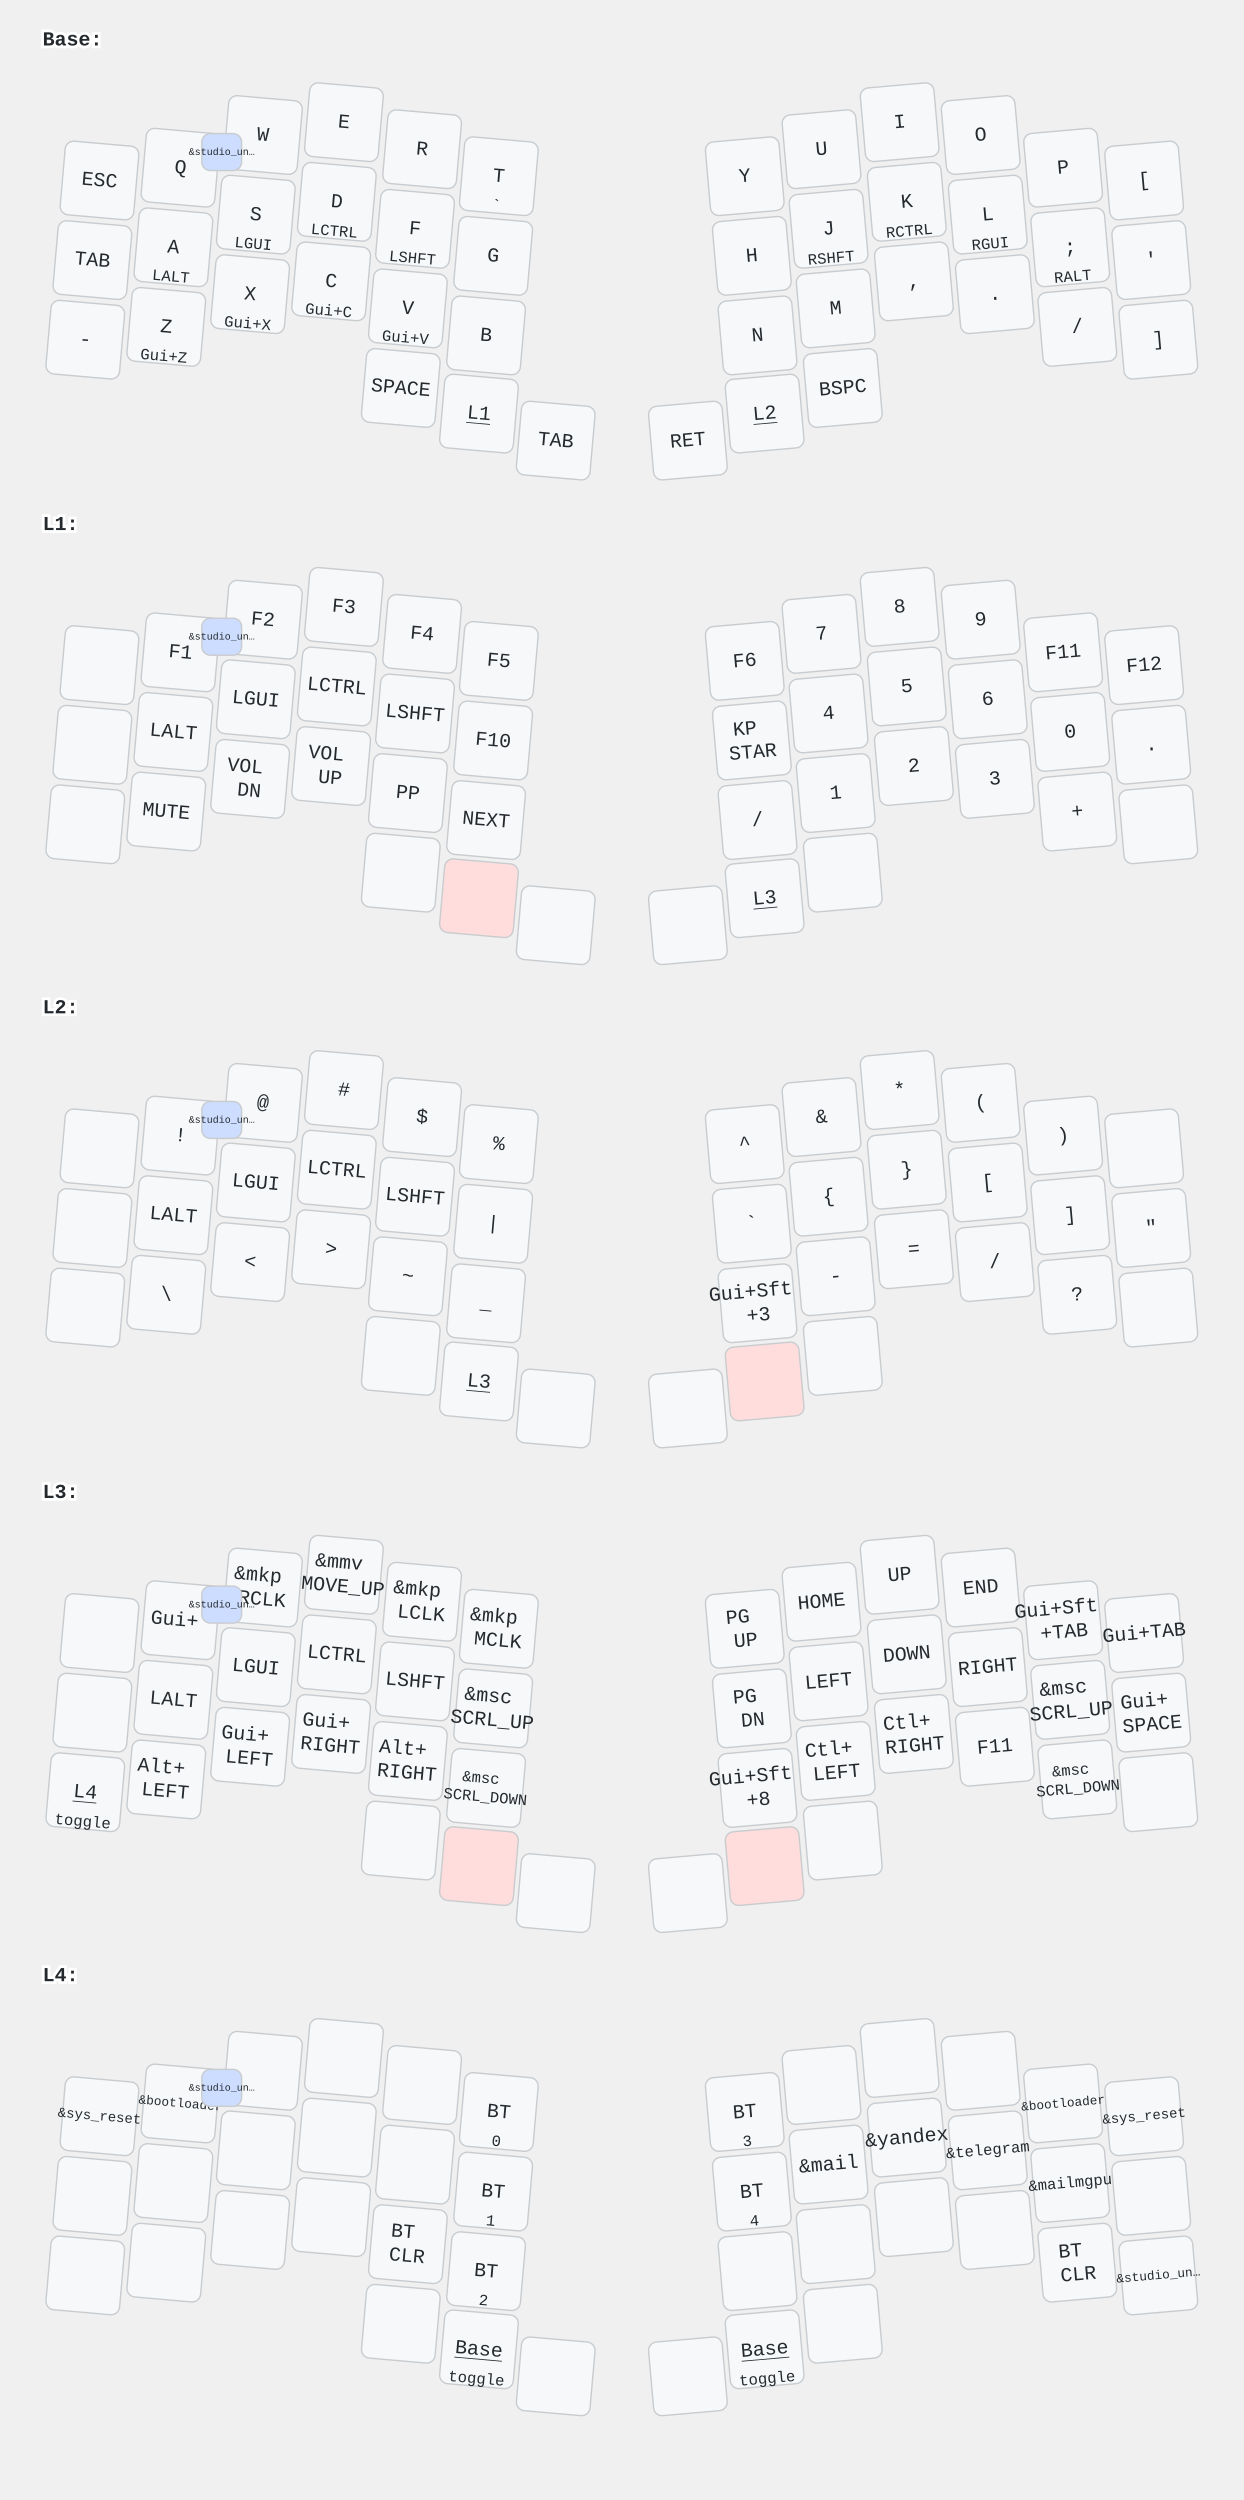
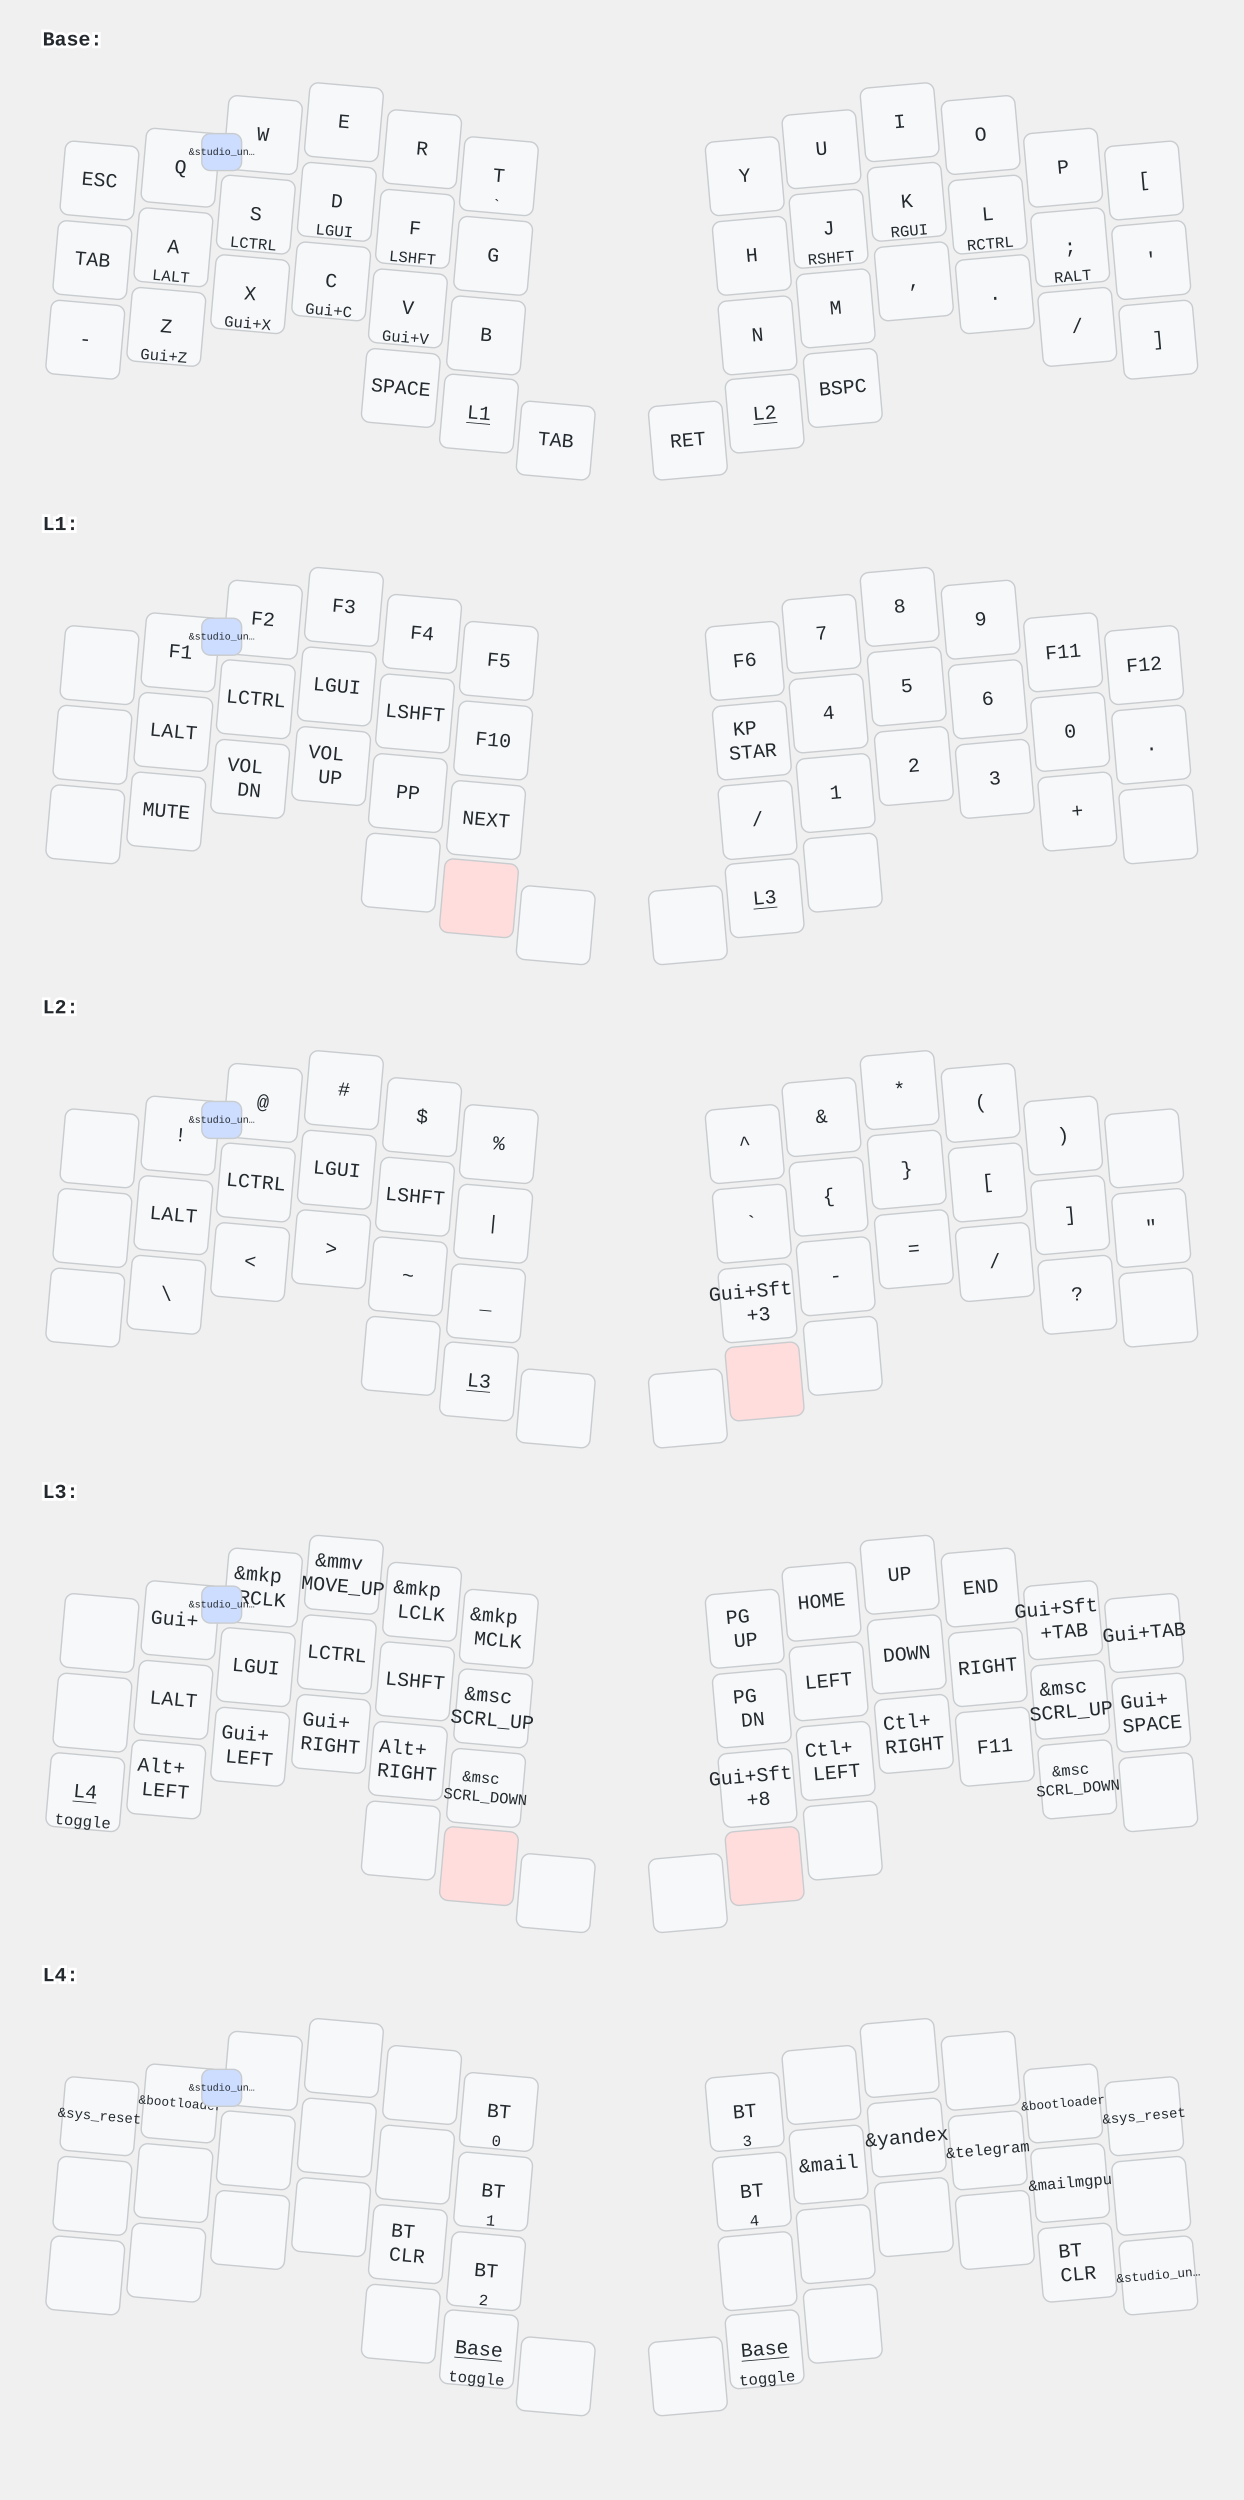
<svg xmlns="http://www.w3.org/2000/svg" width="875" height="1759" viewBox="0 0 875 1759" class="keymap">
  <style>/* inherit to force styles through use tags */
svg path {
    fill: inherit;
}

/* font and background color specifications */
svg.keymap {
    font-family: SFMono-Regular,Consolas,Liberation Mono,Menlo,monospace;
    font-size: 14px;
    font-kerning: normal;
    text-rendering: optimizeLegibility;
    fill: #24292e;
}

/* default key styling */
rect.key {
    fill: #f6f8fa;
}

rect.key, rect.combo {
    stroke: #c9cccf;
    stroke-width: 1;
}

/* default key side styling, only used is draw_key_sides is set */
rect.side {
    filter: brightness(90%);
}

/* color accent for combo boxes */
rect.combo, rect.combo-separate {
    fill: #cdf;
}

/* color accent for held keys */
rect.held, rect.combo.held {
    fill: #fdd;
}

/* color accent for ghost (optional) keys */
rect.ghost, rect.combo.ghost {
    stroke-dasharray: 4, 4;
    stroke-width: 2;
}

text {
    text-anchor: middle;
    dominant-baseline: middle;
}

/* styling for layer labels */
text.label {
    font-weight: bold;
    text-anchor: start;
    stroke: white;
    stroke-width: 4;
    paint-order: stroke;
}

/* styling for optional footer */
text.footer {
    text-anchor: end;
    dominant-baseline: auto;
    stroke: white;
    stroke-width: 4;
    paint-order: stroke;
}

/* styling for combo tap, and key non-tap label text */
text.combo, text.hold, text.shifted, text.left, text.right, text.tl, text.tr, text.bl, text.br {
    font-size: 11px;
}

text.hold, text.bl, text.br {
    text-anchor: middle;
    dominant-baseline: auto;
}

text.shifted, text.tl, text.tr {
    text-anchor: middle;
    dominant-baseline: hanging;
}

text.left, text.tl, text.bl {
    text-anchor: start;
}

text.right, text.tr, text.br {
    text-anchor: end;
}

text.layer-activator {
    text-decoration: underline;
}

/* styling for hold/shifted label text in combo box */
text.combo.hold, text.combo.shifted, text.combo.left, text.combo.right {
    font-size: 8px;
}

/* lighter symbol for transparent keys */
text.trans {
    fill: #7b7e81;
}

/* styling for combo dendrons */
path.combo {
    stroke-width: 1;
    stroke: gray;
    fill: none;
}

/* Start Tabler Icons Cleanup */
/* cannot use height/width with glyphs */
.icon-tabler &gt; path {
    fill: inherit;
    stroke: inherit;
    stroke-width: 2;
}
/* hide tabler's default box */
.icon-tabler &gt; path[stroke="none"][fill="none"] {
    visibility: hidden;
}
/* End Tabler Icons Cleanup */
</style>
  <g transform="translate(30, 0)" class="layer-Base">
    <text x="0" y="28" class="label" id="Base">Base:</text>
    <g transform="translate(0, 56)">
      <g transform="translate(40, 71) rotate(5.0)" class="key keypos-0">
        <rect rx="6" ry="6" x="-26" y="-26" width="52" height="52" class="key" />
        <text x="0" y="0" class="key tap">ESC</text>
      </g>
      <g transform="translate(97, 62) rotate(5.0)" class="key keypos-1">
        <rect rx="6" ry="6" x="-26" y="-26" width="52" height="52" class="key" />
        <text x="0" y="0" class="key tap">Q</text>
      </g>
      <g transform="translate(155, 39) rotate(5.0)" class="key keypos-2">
        <rect rx="6" ry="6" x="-26" y="-26" width="52" height="52" class="key" />
        <text x="0" y="0" class="key tap">W</text>
      </g>
      <g transform="translate(212, 30) rotate(5.0)" class="key keypos-3">
        <rect rx="6" ry="6" x="-26" y="-26" width="52" height="52" class="key" />
        <text x="0" y="0" class="key tap">E</text>
      </g>
      <g transform="translate(267, 49) rotate(5.0)" class="key keypos-4">
        <rect rx="6" ry="6" x="-26" y="-26" width="52" height="52" class="key" />
        <text x="0" y="0" class="key tap">R</text>
      </g>
      <g transform="translate(321, 68) rotate(5.0)" class="key keypos-5">
        <rect rx="6" ry="6" x="-26" y="-26" width="52" height="52" class="key" />
        <text x="0" y="0" class="key tap">T</text>
        <text x="0" y="24" class="key hold">`</text>
      </g>
      <g transform="translate(494, 68) rotate(-5.0)" class="key keypos-6">
        <rect rx="6" ry="6" x="-26" y="-26" width="52" height="52" class="key" />
        <text x="0" y="0" class="key tap">Y</text>
      </g>
      <g transform="translate(548, 49) rotate(-5.0)" class="key keypos-7">
        <rect rx="6" ry="6" x="-26" y="-26" width="52" height="52" class="key" />
        <text x="0" y="0" class="key tap">U</text>
      </g>
      <g transform="translate(603, 30) rotate(-5.0)" class="key keypos-8">
        <rect rx="6" ry="6" x="-26" y="-26" width="52" height="52" class="key" />
        <text x="0" y="0" class="key tap">I</text>
      </g>
      <g transform="translate(660, 39) rotate(-5.0)" class="key keypos-9">
        <rect rx="6" ry="6" x="-26" y="-26" width="52" height="52" class="key" />
        <text x="0" y="0" class="key tap">O</text>
      </g>
      <g transform="translate(718, 62) rotate(-5.0)" class="key keypos-10">
        <rect rx="6" ry="6" x="-26" y="-26" width="52" height="52" class="key" />
        <text x="0" y="0" class="key tap">P</text>
      </g>
      <g transform="translate(775, 71) rotate(-5.0)" class="key keypos-11">
        <rect rx="6" ry="6" x="-26" y="-26" width="52" height="52" class="key" />
        <text x="0" y="0" class="key tap">[</text>
      </g>
      <g transform="translate(35, 127) rotate(5.0)" class="key keypos-12">
        <rect rx="6" ry="6" x="-26" y="-26" width="52" height="52" class="key" />
        <text x="0" y="0" class="key tap">TAB</text>
      </g>
      <g transform="translate(92, 118) rotate(5.0)" class="key keypos-13">
        <rect rx="6" ry="6" x="-26" y="-26" width="52" height="52" class="key" />
        <text x="0" y="0" class="key tap">A</text>
        <text x="0" y="24" class="key hold">LALT</text>
      </g>
      <g transform="translate(150, 95) rotate(5.0)" class="key keypos-14">
        <rect rx="6" ry="6" x="-26" y="-26" width="52" height="52" class="key" />
        <text x="0" y="0" class="key tap">S</text>
+         <text x="0" y="24" class="key hold">LCTRL</text>
+       </g>
+       <g transform="translate(207, 86) rotate(5.0)" class="key keypos-15">
+         <rect rx="6" ry="6" x="-26" y="-26" width="52" height="52" class="key" />
+         <text x="0" y="0" class="key tap">D</text>
        <text x="0" y="24" class="key hold">LGUI</text>
-       </g>
-       <g transform="translate(207, 86) rotate(5.0)" class="key keypos-15">
-         <rect rx="6" ry="6" x="-26" y="-26" width="52" height="52" class="key" />
-         <text x="0" y="0" class="key tap">D</text>
-         <text x="0" y="24" class="key hold">LCTRL</text>
      </g>
      <g transform="translate(262, 105) rotate(5.0)" class="key keypos-16">
        <rect rx="6" ry="6" x="-26" y="-26" width="52" height="52" class="key" />
        <text x="0" y="0" class="key tap">F</text>
        <text x="0" y="24" class="key hold">LSHFT</text>
      </g>
      <g transform="translate(317, 124) rotate(5.0)" class="key keypos-17">
        <rect rx="6" ry="6" x="-26" y="-26" width="52" height="52" class="key" />
        <text x="0" y="0" class="key tap">G</text>
      </g>
      <g transform="translate(499, 124) rotate(-5.0)" class="key keypos-18">
        <rect rx="6" ry="6" x="-26" y="-26" width="52" height="52" class="key" />
        <text x="0" y="0" class="key tap">H</text>
      </g>
      <g transform="translate(553, 105) rotate(-5.0)" class="key keypos-19">
        <rect rx="6" ry="6" x="-26" y="-26" width="52" height="52" class="key" />
        <text x="0" y="0" class="key tap">J</text>
        <text x="0" y="24" class="key hold">RSHFT</text>
      </g>
      <g transform="translate(608, 86) rotate(-5.0)" class="key keypos-20">
        <rect rx="6" ry="6" x="-26" y="-26" width="52" height="52" class="key" />
        <text x="0" y="0" class="key tap">K</text>
+         <text x="0" y="24" class="key hold">RGUI</text>
+       </g>
+       <g transform="translate(665, 95) rotate(-5.0)" class="key keypos-21">
+         <rect rx="6" ry="6" x="-26" y="-26" width="52" height="52" class="key" />
+         <text x="0" y="0" class="key tap">L</text>
        <text x="0" y="24" class="key hold">RCTRL</text>
-       </g>
-       <g transform="translate(665, 95) rotate(-5.0)" class="key keypos-21">
-         <rect rx="6" ry="6" x="-26" y="-26" width="52" height="52" class="key" />
-         <text x="0" y="0" class="key tap">L</text>
-         <text x="0" y="24" class="key hold">RGUI</text>
      </g>
      <g transform="translate(723, 118) rotate(-5.0)" class="key keypos-22">
        <rect rx="6" ry="6" x="-26" y="-26" width="52" height="52" class="key" />
        <text x="0" y="0" class="key tap">;</text>
        <text x="0" y="24" class="key hold">RALT</text>
      </g>
      <g transform="translate(780, 127) rotate(-5.0)" class="key keypos-23">
        <rect rx="6" ry="6" x="-26" y="-26" width="52" height="52" class="key" />
        <text x="0" y="0" class="key tap">'</text>
      </g>
      <g transform="translate(30, 183) rotate(5.0)" class="key keypos-24">
        <rect rx="6" ry="6" x="-26" y="-26" width="52" height="52" class="key" />
        <text x="0" y="0" class="key tap">-</text>
      </g>
      <g transform="translate(87, 174) rotate(5.0)" class="key keypos-25">
        <rect rx="6" ry="6" x="-26" y="-26" width="52" height="52" class="key" />
        <text x="0" y="0" class="key tap">Z</text>
        <text x="0" y="24" class="key hold">Gui+Z</text>
      </g>
      <g transform="translate(146, 151) rotate(5.0)" class="key keypos-26">
        <rect rx="6" ry="6" x="-26" y="-26" width="52" height="52" class="key" />
        <text x="0" y="0" class="key tap">X</text>
        <text x="0" y="24" class="key hold">Gui+X</text>
      </g>
      <g transform="translate(203, 142) rotate(5.0)" class="key keypos-27">
        <rect rx="6" ry="6" x="-26" y="-26" width="52" height="52" class="key" />
        <text x="0" y="0" class="key tap">C</text>
        <text x="0" y="24" class="key hold">Gui+C</text>
      </g>
      <g transform="translate(257, 161) rotate(5.0)" class="key keypos-28">
        <rect rx="6" ry="6" x="-26" y="-26" width="52" height="52" class="key" />
        <text x="0" y="0" class="key tap">V</text>
        <text x="0" y="24" class="key hold">Gui+V</text>
      </g>
      <g transform="translate(312, 180) rotate(5.0)" class="key keypos-29">
        <rect rx="6" ry="6" x="-26" y="-26" width="52" height="52" class="key" />
        <text x="0" y="0" class="key tap">B</text>
      </g>
      <g transform="translate(503, 180) rotate(-5.0)" class="key keypos-30">
        <rect rx="6" ry="6" x="-26" y="-26" width="52" height="52" class="key" />
        <text x="0" y="0" class="key tap">N</text>
      </g>
      <g transform="translate(558, 161) rotate(-5.0)" class="key keypos-31">
        <rect rx="6" ry="6" x="-26" y="-26" width="52" height="52" class="key" />
        <text x="0" y="0" class="key tap">M</text>
      </g>
      <g transform="translate(613, 142) rotate(-5.0)" class="key keypos-32">
        <rect rx="6" ry="6" x="-26" y="-26" width="52" height="52" class="key" />
        <text x="0" y="0" class="key tap">,</text>
      </g>
      <g transform="translate(670, 151) rotate(-5.0)" class="key keypos-33">
        <rect rx="6" ry="6" x="-26" y="-26" width="52" height="52" class="key" />
        <text x="0" y="0" class="key tap">.</text>
      </g>
      <g transform="translate(728, 174) rotate(-5.0)" class="key keypos-34">
        <rect rx="6" ry="6" x="-26" y="-26" width="52" height="52" class="key" />
        <text x="0" y="0" class="key tap">/</text>
      </g>
      <g transform="translate(785, 183) rotate(-5.0)" class="key keypos-35">
        <rect rx="6" ry="6" x="-26" y="-26" width="52" height="52" class="key" />
        <text x="0" y="0" class="key tap">]</text>
      </g>
      <g transform="translate(252, 217) rotate(5.0)" class="key keypos-36">
        <rect rx="6" ry="6" x="-26" y="-26" width="52" height="52" class="key" />
        <text x="0" y="0" class="key tap">SPACE</text>
      </g>
      <g transform="translate(307, 235) rotate(5.0)" class="key keypos-37">
        <rect rx="6" ry="6" x="-26" y="-26" width="52" height="52" class="key" />
        <a href="#L1">
          <text x="0" y="0" class="key tap layer-activator">L1</text>
        </a>
      </g>
      <g transform="translate(361, 254) rotate(5.0)" class="key keypos-38">
        <rect rx="6" ry="6" x="-26" y="-26" width="52" height="52" class="key" />
        <text x="0" y="0" class="key tap">TAB</text>
      </g>
      <g transform="translate(454, 254) rotate(-5.0)" class="key keypos-39">
        <rect rx="6" ry="6" x="-26" y="-26" width="52" height="52" class="key" />
        <text x="0" y="0" class="key tap">RET</text>
      </g>
      <g transform="translate(508, 235) rotate(-5.0)" class="key keypos-40">
        <rect rx="6" ry="6" x="-26" y="-26" width="52" height="52" class="key" />
        <a href="#L2">
          <text x="0" y="0" class="key tap layer-activator">L2</text>
        </a>
      </g>
      <g transform="translate(563, 217) rotate(-5.0)" class="key keypos-41">
        <rect rx="6" ry="6" x="-26" y="-26" width="52" height="52" class="key" />
        <text x="0" y="0" class="key tap">BSPC</text>
      </g>
      <g class="combo combopos-0">
        <rect rx="6" ry="6" x="112" y="38" width="28" height="26" class="combo" />
        <text x="126" y="51" class="combo tap">
          <tspan style="font-size: 64%">&amp;studio_un…</tspan>
        </text>
      </g>
    </g>
  </g>
  <g transform="translate(30, 341)" class="layer-L1">
    <text x="0" y="28" class="label" id="L1">L1:</text>
    <g transform="translate(0, 56)">
      <g transform="translate(40, 71) rotate(5.0)" class="key keypos-0">
        <rect rx="6" ry="6" x="-26" y="-26" width="52" height="52" class="key" />
      </g>
      <g transform="translate(97, 62) rotate(5.0)" class="key keypos-1">
        <rect rx="6" ry="6" x="-26" y="-26" width="52" height="52" class="key" />
        <text x="0" y="0" class="key tap">F1</text>
      </g>
      <g transform="translate(155, 39) rotate(5.0)" class="key keypos-2">
        <rect rx="6" ry="6" x="-26" y="-26" width="52" height="52" class="key" />
        <text x="0" y="0" class="key tap">F2</text>
      </g>
      <g transform="translate(212, 30) rotate(5.0)" class="key keypos-3">
        <rect rx="6" ry="6" x="-26" y="-26" width="52" height="52" class="key" />
        <text x="0" y="0" class="key tap">F3</text>
      </g>
      <g transform="translate(267, 49) rotate(5.0)" class="key keypos-4">
        <rect rx="6" ry="6" x="-26" y="-26" width="52" height="52" class="key" />
        <text x="0" y="0" class="key tap">F4</text>
      </g>
      <g transform="translate(321, 68) rotate(5.0)" class="key keypos-5">
        <rect rx="6" ry="6" x="-26" y="-26" width="52" height="52" class="key" />
        <text x="0" y="0" class="key tap">F5</text>
      </g>
      <g transform="translate(494, 68) rotate(-5.0)" class="key keypos-6">
        <rect rx="6" ry="6" x="-26" y="-26" width="52" height="52" class="key" />
        <text x="0" y="0" class="key tap">F6</text>
      </g>
      <g transform="translate(548, 49) rotate(-5.0)" class="key keypos-7">
        <rect rx="6" ry="6" x="-26" y="-26" width="52" height="52" class="key" />
        <text x="0" y="0" class="key tap">7</text>
      </g>
      <g transform="translate(603, 30) rotate(-5.0)" class="key keypos-8">
        <rect rx="6" ry="6" x="-26" y="-26" width="52" height="52" class="key" />
        <text x="0" y="0" class="key tap">8</text>
      </g>
      <g transform="translate(660, 39) rotate(-5.0)" class="key keypos-9">
        <rect rx="6" ry="6" x="-26" y="-26" width="52" height="52" class="key" />
        <text x="0" y="0" class="key tap">9</text>
      </g>
      <g transform="translate(718, 62) rotate(-5.0)" class="key keypos-10">
        <rect rx="6" ry="6" x="-26" y="-26" width="52" height="52" class="key" />
        <text x="0" y="0" class="key tap">F11</text>
      </g>
      <g transform="translate(775, 71) rotate(-5.0)" class="key keypos-11">
        <rect rx="6" ry="6" x="-26" y="-26" width="52" height="52" class="key" />
        <text x="0" y="0" class="key tap">F12</text>
      </g>
      <g transform="translate(35, 127) rotate(5.0)" class="key keypos-12">
        <rect rx="6" ry="6" x="-26" y="-26" width="52" height="52" class="key" />
      </g>
      <g transform="translate(92, 118) rotate(5.0)" class="key keypos-13">
        <rect rx="6" ry="6" x="-26" y="-26" width="52" height="52" class="key" />
        <text x="0" y="0" class="key tap">LALT</text>
      </g>
      <g transform="translate(150, 95) rotate(5.0)" class="key keypos-14">
        <rect rx="6" ry="6" x="-26" y="-26" width="52" height="52" class="key" />
+         <text x="0" y="0" class="key tap">LCTRL</text>
+       </g>
+       <g transform="translate(207, 86) rotate(5.0)" class="key keypos-15">
+         <rect rx="6" ry="6" x="-26" y="-26" width="52" height="52" class="key" />
        <text x="0" y="0" class="key tap">LGUI</text>
-       </g>
-       <g transform="translate(207, 86) rotate(5.0)" class="key keypos-15">
-         <rect rx="6" ry="6" x="-26" y="-26" width="52" height="52" class="key" />
-         <text x="0" y="0" class="key tap">LCTRL</text>
      </g>
      <g transform="translate(262, 105) rotate(5.0)" class="key keypos-16">
        <rect rx="6" ry="6" x="-26" y="-26" width="52" height="52" class="key" />
        <text x="0" y="0" class="key tap">LSHFT</text>
      </g>
      <g transform="translate(317, 124) rotate(5.0)" class="key keypos-17">
        <rect rx="6" ry="6" x="-26" y="-26" width="52" height="52" class="key" />
        <text x="0" y="0" class="key tap">F10</text>
      </g>
      <g transform="translate(499, 124) rotate(-5.0)" class="key keypos-18">
        <rect rx="6" ry="6" x="-26" y="-26" width="52" height="52" class="key" />
        <text x="0" y="0" class="key tap">
          <tspan x="0" dy="-0.6em">KP</tspan>
          <tspan x="0" dy="1.2em">STAR</tspan>
        </text>
      </g>
      <g transform="translate(553, 105) rotate(-5.0)" class="key keypos-19">
        <rect rx="6" ry="6" x="-26" y="-26" width="52" height="52" class="key" />
        <text x="0" y="0" class="key tap">4</text>
      </g>
      <g transform="translate(608, 86) rotate(-5.0)" class="key keypos-20">
        <rect rx="6" ry="6" x="-26" y="-26" width="52" height="52" class="key" />
        <text x="0" y="0" class="key tap">5</text>
      </g>
      <g transform="translate(665, 95) rotate(-5.0)" class="key keypos-21">
        <rect rx="6" ry="6" x="-26" y="-26" width="52" height="52" class="key" />
        <text x="0" y="0" class="key tap">6</text>
      </g>
      <g transform="translate(723, 118) rotate(-5.0)" class="key keypos-22">
        <rect rx="6" ry="6" x="-26" y="-26" width="52" height="52" class="key" />
        <text x="0" y="0" class="key tap">0</text>
      </g>
      <g transform="translate(780, 127) rotate(-5.0)" class="key keypos-23">
        <rect rx="6" ry="6" x="-26" y="-26" width="52" height="52" class="key" />
        <text x="0" y="0" class="key tap">.</text>
      </g>
      <g transform="translate(30, 183) rotate(5.0)" class="key keypos-24">
        <rect rx="6" ry="6" x="-26" y="-26" width="52" height="52" class="key" />
      </g>
      <g transform="translate(87, 174) rotate(5.0)" class="key keypos-25">
        <rect rx="6" ry="6" x="-26" y="-26" width="52" height="52" class="key" />
        <text x="0" y="0" class="key tap">MUTE</text>
      </g>
      <g transform="translate(146, 151) rotate(5.0)" class="key keypos-26">
        <rect rx="6" ry="6" x="-26" y="-26" width="52" height="52" class="key" />
        <text x="0" y="0" class="key tap">
          <tspan x="0" dy="-0.6em">VOL</tspan>
          <tspan x="0" dy="1.2em">DN</tspan>
        </text>
      </g>
      <g transform="translate(203, 142) rotate(5.0)" class="key keypos-27">
        <rect rx="6" ry="6" x="-26" y="-26" width="52" height="52" class="key" />
        <text x="0" y="0" class="key tap">
          <tspan x="0" dy="-0.6em">VOL</tspan>
          <tspan x="0" dy="1.2em">UP</tspan>
        </text>
      </g>
      <g transform="translate(257, 161) rotate(5.0)" class="key keypos-28">
        <rect rx="6" ry="6" x="-26" y="-26" width="52" height="52" class="key" />
        <text x="0" y="0" class="key tap">PP</text>
      </g>
      <g transform="translate(312, 180) rotate(5.0)" class="key keypos-29">
        <rect rx="6" ry="6" x="-26" y="-26" width="52" height="52" class="key" />
        <text x="0" y="0" class="key tap">NEXT</text>
      </g>
      <g transform="translate(503, 180) rotate(-5.0)" class="key keypos-30">
        <rect rx="6" ry="6" x="-26" y="-26" width="52" height="52" class="key" />
        <text x="0" y="0" class="key tap">/</text>
      </g>
      <g transform="translate(558, 161) rotate(-5.0)" class="key keypos-31">
        <rect rx="6" ry="6" x="-26" y="-26" width="52" height="52" class="key" />
        <text x="0" y="0" class="key tap">1</text>
      </g>
      <g transform="translate(613, 142) rotate(-5.0)" class="key keypos-32">
        <rect rx="6" ry="6" x="-26" y="-26" width="52" height="52" class="key" />
        <text x="0" y="0" class="key tap">2</text>
      </g>
      <g transform="translate(670, 151) rotate(-5.0)" class="key keypos-33">
        <rect rx="6" ry="6" x="-26" y="-26" width="52" height="52" class="key" />
        <text x="0" y="0" class="key tap">3</text>
      </g>
      <g transform="translate(728, 174) rotate(-5.0)" class="key keypos-34">
        <rect rx="6" ry="6" x="-26" y="-26" width="52" height="52" class="key" />
        <text x="0" y="0" class="key tap">+</text>
      </g>
      <g transform="translate(785, 183) rotate(-5.0)" class="key keypos-35">
        <rect rx="6" ry="6" x="-26" y="-26" width="52" height="52" class="key" />
      </g>
      <g transform="translate(252, 217) rotate(5.0)" class="key keypos-36">
        <rect rx="6" ry="6" x="-26" y="-26" width="52" height="52" class="key" />
      </g>
      <g transform="translate(307, 235) rotate(5.0)" class="key held keypos-37">
        <rect rx="6" ry="6" x="-26" y="-26" width="52" height="52" class="key held" />
      </g>
      <g transform="translate(361, 254) rotate(5.0)" class="key keypos-38">
        <rect rx="6" ry="6" x="-26" y="-26" width="52" height="52" class="key" />
      </g>
      <g transform="translate(454, 254) rotate(-5.0)" class="key keypos-39">
        <rect rx="6" ry="6" x="-26" y="-26" width="52" height="52" class="key" />
      </g>
      <g transform="translate(508, 235) rotate(-5.0)" class="key keypos-40">
        <rect rx="6" ry="6" x="-26" y="-26" width="52" height="52" class="key" />
        <a href="#L3">
          <text x="0" y="0" class="key tap layer-activator">L3</text>
        </a>
      </g>
      <g transform="translate(563, 217) rotate(-5.0)" class="key keypos-41">
        <rect rx="6" ry="6" x="-26" y="-26" width="52" height="52" class="key" />
      </g>
      <g class="combo combopos-0">
        <rect rx="6" ry="6" x="112" y="38" width="28" height="26" class="combo" />
        <text x="126" y="51" class="combo tap">
          <tspan style="font-size: 64%">&amp;studio_un…</tspan>
        </text>
      </g>
    </g>
  </g>
  <g transform="translate(30, 681)" class="layer-L2">
    <text x="0" y="28" class="label" id="L2">L2:</text>
    <g transform="translate(0, 56)">
      <g transform="translate(40, 71) rotate(5.0)" class="key keypos-0">
        <rect rx="6" ry="6" x="-26" y="-26" width="52" height="52" class="key" />
      </g>
      <g transform="translate(97, 62) rotate(5.0)" class="key keypos-1">
        <rect rx="6" ry="6" x="-26" y="-26" width="52" height="52" class="key" />
        <text x="0" y="0" class="key tap">!</text>
      </g>
      <g transform="translate(155, 39) rotate(5.0)" class="key keypos-2">
        <rect rx="6" ry="6" x="-26" y="-26" width="52" height="52" class="key" />
        <text x="0" y="0" class="key tap">@</text>
      </g>
      <g transform="translate(212, 30) rotate(5.0)" class="key keypos-3">
        <rect rx="6" ry="6" x="-26" y="-26" width="52" height="52" class="key" />
        <text x="0" y="0" class="key tap">#</text>
      </g>
      <g transform="translate(267, 49) rotate(5.0)" class="key keypos-4">
        <rect rx="6" ry="6" x="-26" y="-26" width="52" height="52" class="key" />
        <text x="0" y="0" class="key tap">$</text>
      </g>
      <g transform="translate(321, 68) rotate(5.0)" class="key keypos-5">
        <rect rx="6" ry="6" x="-26" y="-26" width="52" height="52" class="key" />
        <text x="0" y="0" class="key tap">%</text>
      </g>
      <g transform="translate(494, 68) rotate(-5.0)" class="key keypos-6">
        <rect rx="6" ry="6" x="-26" y="-26" width="52" height="52" class="key" />
        <text x="0" y="0" class="key tap">^</text>
      </g>
      <g transform="translate(548, 49) rotate(-5.0)" class="key keypos-7">
        <rect rx="6" ry="6" x="-26" y="-26" width="52" height="52" class="key" />
        <text x="0" y="0" class="key tap">&amp;</text>
      </g>
      <g transform="translate(603, 30) rotate(-5.0)" class="key keypos-8">
        <rect rx="6" ry="6" x="-26" y="-26" width="52" height="52" class="key" />
        <text x="0" y="0" class="key tap">*</text>
      </g>
      <g transform="translate(660, 39) rotate(-5.0)" class="key keypos-9">
        <rect rx="6" ry="6" x="-26" y="-26" width="52" height="52" class="key" />
        <text x="0" y="0" class="key tap">(</text>
      </g>
      <g transform="translate(718, 62) rotate(-5.0)" class="key keypos-10">
        <rect rx="6" ry="6" x="-26" y="-26" width="52" height="52" class="key" />
        <text x="0" y="0" class="key tap">)</text>
      </g>
      <g transform="translate(775, 71) rotate(-5.0)" class="key keypos-11">
        <rect rx="6" ry="6" x="-26" y="-26" width="52" height="52" class="key" />
      </g>
      <g transform="translate(35, 127) rotate(5.0)" class="key keypos-12">
        <rect rx="6" ry="6" x="-26" y="-26" width="52" height="52" class="key" />
      </g>
      <g transform="translate(92, 118) rotate(5.0)" class="key keypos-13">
        <rect rx="6" ry="6" x="-26" y="-26" width="52" height="52" class="key" />
        <text x="0" y="0" class="key tap">LALT</text>
      </g>
      <g transform="translate(150, 95) rotate(5.0)" class="key keypos-14">
        <rect rx="6" ry="6" x="-26" y="-26" width="52" height="52" class="key" />
+         <text x="0" y="0" class="key tap">LCTRL</text>
+       </g>
+       <g transform="translate(207, 86) rotate(5.0)" class="key keypos-15">
+         <rect rx="6" ry="6" x="-26" y="-26" width="52" height="52" class="key" />
        <text x="0" y="0" class="key tap">LGUI</text>
-       </g>
-       <g transform="translate(207, 86) rotate(5.0)" class="key keypos-15">
-         <rect rx="6" ry="6" x="-26" y="-26" width="52" height="52" class="key" />
-         <text x="0" y="0" class="key tap">LCTRL</text>
      </g>
      <g transform="translate(262, 105) rotate(5.0)" class="key keypos-16">
        <rect rx="6" ry="6" x="-26" y="-26" width="52" height="52" class="key" />
        <text x="0" y="0" class="key tap">LSHFT</text>
      </g>
      <g transform="translate(317, 124) rotate(5.0)" class="key keypos-17">
        <rect rx="6" ry="6" x="-26" y="-26" width="52" height="52" class="key" />
        <text x="0" y="0" class="key tap">|</text>
      </g>
      <g transform="translate(499, 124) rotate(-5.0)" class="key keypos-18">
        <rect rx="6" ry="6" x="-26" y="-26" width="52" height="52" class="key" />
        <text x="0" y="0" class="key tap">`</text>
      </g>
      <g transform="translate(553, 105) rotate(-5.0)" class="key keypos-19">
        <rect rx="6" ry="6" x="-26" y="-26" width="52" height="52" class="key" />
        <text x="0" y="0" class="key tap">{</text>
      </g>
      <g transform="translate(608, 86) rotate(-5.0)" class="key keypos-20">
        <rect rx="6" ry="6" x="-26" y="-26" width="52" height="52" class="key" />
        <text x="0" y="0" class="key tap">}</text>
      </g>
      <g transform="translate(665, 95) rotate(-5.0)" class="key keypos-21">
        <rect rx="6" ry="6" x="-26" y="-26" width="52" height="52" class="key" />
        <text x="0" y="0" class="key tap">[</text>
      </g>
      <g transform="translate(723, 118) rotate(-5.0)" class="key keypos-22">
        <rect rx="6" ry="6" x="-26" y="-26" width="52" height="52" class="key" />
        <text x="0" y="0" class="key tap">]</text>
      </g>
      <g transform="translate(780, 127) rotate(-5.0)" class="key keypos-23">
        <rect rx="6" ry="6" x="-26" y="-26" width="52" height="52" class="key" />
        <text x="0" y="0" class="key tap">"</text>
      </g>
      <g transform="translate(30, 183) rotate(5.0)" class="key keypos-24">
        <rect rx="6" ry="6" x="-26" y="-26" width="52" height="52" class="key" />
      </g>
      <g transform="translate(87, 174) rotate(5.0)" class="key keypos-25">
        <rect rx="6" ry="6" x="-26" y="-26" width="52" height="52" class="key" />
        <text x="0" y="0" class="key tap">\</text>
      </g>
      <g transform="translate(146, 151) rotate(5.0)" class="key keypos-26">
        <rect rx="6" ry="6" x="-26" y="-26" width="52" height="52" class="key" />
        <text x="0" y="0" class="key tap">&lt;</text>
      </g>
      <g transform="translate(203, 142) rotate(5.0)" class="key keypos-27">
        <rect rx="6" ry="6" x="-26" y="-26" width="52" height="52" class="key" />
        <text x="0" y="0" class="key tap">&gt;</text>
      </g>
      <g transform="translate(257, 161) rotate(5.0)" class="key keypos-28">
        <rect rx="6" ry="6" x="-26" y="-26" width="52" height="52" class="key" />
        <text x="0" y="0" class="key tap">~</text>
      </g>
      <g transform="translate(312, 180) rotate(5.0)" class="key keypos-29">
        <rect rx="6" ry="6" x="-26" y="-26" width="52" height="52" class="key" />
        <text x="0" y="0" class="key tap">_</text>
      </g>
      <g transform="translate(503, 180) rotate(-5.0)" class="key keypos-30">
        <rect rx="6" ry="6" x="-26" y="-26" width="52" height="52" class="key" />
        <text x="0" y="0" class="key tap">
          <tspan x="0" dy="-0.6em">Gui+Sft</tspan>
          <tspan x="0" dy="1.2em">+3</tspan>
        </text>
      </g>
      <g transform="translate(558, 161) rotate(-5.0)" class="key keypos-31">
        <rect rx="6" ry="6" x="-26" y="-26" width="52" height="52" class="key" />
        <text x="0" y="0" class="key tap">-</text>
      </g>
      <g transform="translate(613, 142) rotate(-5.0)" class="key keypos-32">
        <rect rx="6" ry="6" x="-26" y="-26" width="52" height="52" class="key" />
        <text x="0" y="0" class="key tap">=</text>
      </g>
      <g transform="translate(670, 151) rotate(-5.0)" class="key keypos-33">
        <rect rx="6" ry="6" x="-26" y="-26" width="52" height="52" class="key" />
        <text x="0" y="0" class="key tap">/</text>
      </g>
      <g transform="translate(728, 174) rotate(-5.0)" class="key keypos-34">
        <rect rx="6" ry="6" x="-26" y="-26" width="52" height="52" class="key" />
        <text x="0" y="0" class="key tap">?</text>
      </g>
      <g transform="translate(785, 183) rotate(-5.0)" class="key keypos-35">
        <rect rx="6" ry="6" x="-26" y="-26" width="52" height="52" class="key" />
      </g>
      <g transform="translate(252, 217) rotate(5.0)" class="key keypos-36">
        <rect rx="6" ry="6" x="-26" y="-26" width="52" height="52" class="key" />
      </g>
      <g transform="translate(307, 235) rotate(5.0)" class="key keypos-37">
        <rect rx="6" ry="6" x="-26" y="-26" width="52" height="52" class="key" />
        <a href="#L3">
          <text x="0" y="0" class="key tap layer-activator">L3</text>
        </a>
      </g>
      <g transform="translate(361, 254) rotate(5.0)" class="key keypos-38">
        <rect rx="6" ry="6" x="-26" y="-26" width="52" height="52" class="key" />
      </g>
      <g transform="translate(454, 254) rotate(-5.0)" class="key keypos-39">
        <rect rx="6" ry="6" x="-26" y="-26" width="52" height="52" class="key" />
      </g>
      <g transform="translate(508, 235) rotate(-5.0)" class="key held keypos-40">
        <rect rx="6" ry="6" x="-26" y="-26" width="52" height="52" class="key held" />
      </g>
      <g transform="translate(563, 217) rotate(-5.0)" class="key keypos-41">
        <rect rx="6" ry="6" x="-26" y="-26" width="52" height="52" class="key" />
      </g>
      <g class="combo combopos-0">
        <rect rx="6" ry="6" x="112" y="38" width="28" height="26" class="combo" />
        <text x="126" y="51" class="combo tap">
          <tspan style="font-size: 64%">&amp;studio_un…</tspan>
        </text>
      </g>
    </g>
  </g>
  <g transform="translate(30, 1022)" class="layer-L3">
    <text x="0" y="28" class="label" id="L3">L3:</text>
    <g transform="translate(0, 56)">
      <g transform="translate(40, 71) rotate(5.0)" class="key keypos-0">
        <rect rx="6" ry="6" x="-26" y="-26" width="52" height="52" class="key" />
      </g>
      <g transform="translate(97, 62) rotate(5.0)" class="key keypos-1">
        <rect rx="6" ry="6" x="-26" y="-26" width="52" height="52" class="key" />
        <text x="0" y="0" class="key tap">Gui+`</text>
      </g>
      <g transform="translate(155, 39) rotate(5.0)" class="key keypos-2">
        <rect rx="6" ry="6" x="-26" y="-26" width="52" height="52" class="key" />
        <text x="0" y="0" class="key tap">
          <tspan x="0" dy="-0.6em">&amp;mkp</tspan>
          <tspan x="0" dy="1.2em">RCLK</tspan>
        </text>
      </g>
      <g transform="translate(212, 30) rotate(5.0)" class="key keypos-3">
        <rect rx="6" ry="6" x="-26" y="-26" width="52" height="52" class="key" />
        <text x="0" y="0" class="key tap">
          <tspan x="0" dy="-0.6em">&amp;mmv</tspan>
          <tspan x="0" dy="1.2em">MOVE_UP</tspan>
        </text>
      </g>
      <g transform="translate(267, 49) rotate(5.0)" class="key keypos-4">
        <rect rx="6" ry="6" x="-26" y="-26" width="52" height="52" class="key" />
        <text x="0" y="0" class="key tap">
          <tspan x="0" dy="-0.6em">&amp;mkp</tspan>
          <tspan x="0" dy="1.2em">LCLK</tspan>
        </text>
      </g>
      <g transform="translate(321, 68) rotate(5.0)" class="key keypos-5">
        <rect rx="6" ry="6" x="-26" y="-26" width="52" height="52" class="key" />
        <text x="0" y="0" class="key tap">
          <tspan x="0" dy="-0.6em">&amp;mkp</tspan>
          <tspan x="0" dy="1.2em">MCLK</tspan>
        </text>
      </g>
      <g transform="translate(494, 68) rotate(-5.0)" class="key keypos-6">
        <rect rx="6" ry="6" x="-26" y="-26" width="52" height="52" class="key" />
        <text x="0" y="0" class="key tap">
          <tspan x="0" dy="-0.6em">PG</tspan>
          <tspan x="0" dy="1.2em">UP</tspan>
        </text>
      </g>
      <g transform="translate(548, 49) rotate(-5.0)" class="key keypos-7">
        <rect rx="6" ry="6" x="-26" y="-26" width="52" height="52" class="key" />
        <text x="0" y="0" class="key tap">HOME</text>
      </g>
      <g transform="translate(603, 30) rotate(-5.0)" class="key keypos-8">
        <rect rx="6" ry="6" x="-26" y="-26" width="52" height="52" class="key" />
        <text x="0" y="0" class="key tap">UP</text>
      </g>
      <g transform="translate(660, 39) rotate(-5.0)" class="key keypos-9">
        <rect rx="6" ry="6" x="-26" y="-26" width="52" height="52" class="key" />
        <text x="0" y="0" class="key tap">END</text>
      </g>
      <g transform="translate(718, 62) rotate(-5.0)" class="key keypos-10">
        <rect rx="6" ry="6" x="-26" y="-26" width="52" height="52" class="key" />
        <text x="0" y="0" class="key tap">
          <tspan x="0" dy="-0.6em">Gui+Sft</tspan>
          <tspan x="0" dy="1.2em">+TAB</tspan>
        </text>
      </g>
      <g transform="translate(775, 71) rotate(-5.0)" class="key keypos-11">
        <rect rx="6" ry="6" x="-26" y="-26" width="52" height="52" class="key" />
        <text x="0" y="0" class="key tap">Gui+TAB</text>
      </g>
      <g transform="translate(35, 127) rotate(5.0)" class="key keypos-12">
        <rect rx="6" ry="6" x="-26" y="-26" width="52" height="52" class="key" />
      </g>
      <g transform="translate(92, 118) rotate(5.0)" class="key keypos-13">
        <rect rx="6" ry="6" x="-26" y="-26" width="52" height="52" class="key" />
        <text x="0" y="0" class="key tap">LALT</text>
      </g>
      <g transform="translate(150, 95) rotate(5.0)" class="key keypos-14">
        <rect rx="6" ry="6" x="-26" y="-26" width="52" height="52" class="key" />
        <text x="0" y="0" class="key tap">LGUI</text>
      </g>
      <g transform="translate(207, 86) rotate(5.0)" class="key keypos-15">
        <rect rx="6" ry="6" x="-26" y="-26" width="52" height="52" class="key" />
        <text x="0" y="0" class="key tap">LCTRL</text>
      </g>
      <g transform="translate(262, 105) rotate(5.0)" class="key keypos-16">
        <rect rx="6" ry="6" x="-26" y="-26" width="52" height="52" class="key" />
        <text x="0" y="0" class="key tap">LSHFT</text>
      </g>
      <g transform="translate(317, 124) rotate(5.0)" class="key keypos-17">
        <rect rx="6" ry="6" x="-26" y="-26" width="52" height="52" class="key" />
        <text x="0" y="0" class="key tap">
          <tspan x="0" dy="-0.6em">&amp;msc</tspan>
          <tspan x="0" dy="1.2em">SCRL_UP</tspan>
        </text>
      </g>
      <g transform="translate(499, 124) rotate(-5.0)" class="key keypos-18">
        <rect rx="6" ry="6" x="-26" y="-26" width="52" height="52" class="key" />
        <text x="0" y="0" class="key tap">
          <tspan x="0" dy="-0.6em">PG</tspan>
          <tspan x="0" dy="1.2em">DN</tspan>
        </text>
      </g>
      <g transform="translate(553, 105) rotate(-5.0)" class="key keypos-19">
        <rect rx="6" ry="6" x="-26" y="-26" width="52" height="52" class="key" />
        <text x="0" y="0" class="key tap">LEFT</text>
      </g>
      <g transform="translate(608, 86) rotate(-5.0)" class="key keypos-20">
        <rect rx="6" ry="6" x="-26" y="-26" width="52" height="52" class="key" />
        <text x="0" y="0" class="key tap">DOWN</text>
      </g>
      <g transform="translate(665, 95) rotate(-5.0)" class="key keypos-21">
        <rect rx="6" ry="6" x="-26" y="-26" width="52" height="52" class="key" />
        <text x="0" y="0" class="key tap">RIGHT</text>
      </g>
      <g transform="translate(723, 118) rotate(-5.0)" class="key keypos-22">
        <rect rx="6" ry="6" x="-26" y="-26" width="52" height="52" class="key" />
        <text x="0" y="0" class="key tap">
          <tspan x="0" dy="-0.6em">&amp;msc</tspan>
          <tspan x="0" dy="1.2em">SCRL_UP</tspan>
        </text>
      </g>
      <g transform="translate(780, 127) rotate(-5.0)" class="key keypos-23">
        <rect rx="6" ry="6" x="-26" y="-26" width="52" height="52" class="key" />
        <text x="0" y="0" class="key tap">
          <tspan x="0" dy="-0.6em">Gui+</tspan>
          <tspan x="0" dy="1.2em">SPACE</tspan>
        </text>
      </g>
      <g transform="translate(30, 183) rotate(5.0)" class="key keypos-24">
        <rect rx="6" ry="6" x="-26" y="-26" width="52" height="52" class="key" />
        <a href="#L4">
          <text x="0" y="0" class="key tap layer-activator">L4</text>
        </a>
        <text x="0" y="24" class="key hold">toggle</text>
      </g>
      <g transform="translate(87, 174) rotate(5.0)" class="key keypos-25">
        <rect rx="6" ry="6" x="-26" y="-26" width="52" height="52" class="key" />
        <text x="0" y="0" class="key tap">
          <tspan x="0" dy="-0.6em">Alt+</tspan>
          <tspan x="0" dy="1.2em">LEFT</tspan>
        </text>
      </g>
      <g transform="translate(146, 151) rotate(5.0)" class="key keypos-26">
        <rect rx="6" ry="6" x="-26" y="-26" width="52" height="52" class="key" />
        <text x="0" y="0" class="key tap">
          <tspan x="0" dy="-0.6em">Gui+</tspan>
          <tspan x="0" dy="1.2em">LEFT</tspan>
        </text>
      </g>
      <g transform="translate(203, 142) rotate(5.0)" class="key keypos-27">
        <rect rx="6" ry="6" x="-26" y="-26" width="52" height="52" class="key" />
        <text x="0" y="0" class="key tap">
          <tspan x="0" dy="-0.6em">Gui+</tspan>
          <tspan x="0" dy="1.2em">RIGHT</tspan>
        </text>
      </g>
      <g transform="translate(257, 161) rotate(5.0)" class="key keypos-28">
        <rect rx="6" ry="6" x="-26" y="-26" width="52" height="52" class="key" />
        <text x="0" y="0" class="key tap">
          <tspan x="0" dy="-0.6em">Alt+</tspan>
          <tspan x="0" dy="1.2em">RIGHT</tspan>
        </text>
      </g>
      <g transform="translate(312, 180) rotate(5.0)" class="key keypos-29">
        <rect rx="6" ry="6" x="-26" y="-26" width="52" height="52" class="key" />
        <text x="0" y="0" class="key tap">
          <tspan x="0" dy="-0.6em" style="font-size: 78%">&amp;msc</tspan>
          <tspan x="0" dy="1.2em" style="font-size: 78%">SCRL_DOWN</tspan>
        </text>
      </g>
      <g transform="translate(503, 180) rotate(-5.0)" class="key keypos-30">
        <rect rx="6" ry="6" x="-26" y="-26" width="52" height="52" class="key" />
        <text x="0" y="0" class="key tap">
          <tspan x="0" dy="-0.6em">Gui+Sft</tspan>
          <tspan x="0" dy="1.2em">+8</tspan>
        </text>
      </g>
      <g transform="translate(558, 161) rotate(-5.0)" class="key keypos-31">
        <rect rx="6" ry="6" x="-26" y="-26" width="52" height="52" class="key" />
        <text x="0" y="0" class="key tap">
          <tspan x="0" dy="-0.6em">Ctl+</tspan>
          <tspan x="0" dy="1.2em">LEFT</tspan>
        </text>
      </g>
      <g transform="translate(613, 142) rotate(-5.0)" class="key keypos-32">
        <rect rx="6" ry="6" x="-26" y="-26" width="52" height="52" class="key" />
        <text x="0" y="0" class="key tap">
          <tspan x="0" dy="-0.6em">Ctl+</tspan>
          <tspan x="0" dy="1.2em">RIGHT</tspan>
        </text>
      </g>
      <g transform="translate(670, 151) rotate(-5.0)" class="key keypos-33">
        <rect rx="6" ry="6" x="-26" y="-26" width="52" height="52" class="key" />
        <text x="0" y="0" class="key tap">F11</text>
      </g>
      <g transform="translate(728, 174) rotate(-5.0)" class="key keypos-34">
        <rect rx="6" ry="6" x="-26" y="-26" width="52" height="52" class="key" />
        <text x="0" y="0" class="key tap">
          <tspan x="0" dy="-0.6em" style="font-size: 78%">&amp;msc</tspan>
          <tspan x="0" dy="1.2em" style="font-size: 78%">SCRL_DOWN</tspan>
        </text>
      </g>
      <g transform="translate(785, 183) rotate(-5.0)" class="key keypos-35">
        <rect rx="6" ry="6" x="-26" y="-26" width="52" height="52" class="key" />
      </g>
      <g transform="translate(252, 217) rotate(5.0)" class="key keypos-36">
        <rect rx="6" ry="6" x="-26" y="-26" width="52" height="52" class="key" />
      </g>
      <g transform="translate(307, 235) rotate(5.0)" class="key held keypos-37">
        <rect rx="6" ry="6" x="-26" y="-26" width="52" height="52" class="key held" />
      </g>
      <g transform="translate(361, 254) rotate(5.0)" class="key keypos-38">
        <rect rx="6" ry="6" x="-26" y="-26" width="52" height="52" class="key" />
      </g>
      <g transform="translate(454, 254) rotate(-5.0)" class="key keypos-39">
        <rect rx="6" ry="6" x="-26" y="-26" width="52" height="52" class="key" />
      </g>
      <g transform="translate(508, 235) rotate(-5.0)" class="key held keypos-40">
        <rect rx="6" ry="6" x="-26" y="-26" width="52" height="52" class="key held" />
      </g>
      <g transform="translate(563, 217) rotate(-5.0)" class="key keypos-41">
        <rect rx="6" ry="6" x="-26" y="-26" width="52" height="52" class="key" />
      </g>
      <g class="combo combopos-0">
        <rect rx="6" ry="6" x="112" y="38" width="28" height="26" class="combo" />
        <text x="126" y="51" class="combo tap">
          <tspan style="font-size: 64%">&amp;studio_un…</tspan>
        </text>
      </g>
    </g>
  </g>
  <g transform="translate(30, 1362)" class="layer-L4">
    <text x="0" y="28" class="label" id="L4">L4:</text>
    <g transform="translate(0, 56)">
      <g transform="translate(40, 71) rotate(5.0)" class="key keypos-0">
        <rect rx="6" ry="6" x="-26" y="-26" width="52" height="52" class="key" />
        <text x="0" y="0" class="key tap">
          <tspan style="font-size: 70%">&amp;sys_reset</tspan>
        </text>
      </g>
      <g transform="translate(97, 62) rotate(5.0)" class="key keypos-1">
        <rect rx="6" ry="6" x="-26" y="-26" width="52" height="52" class="key" />
        <text x="0" y="0" class="key tap">
          <tspan style="font-size: 64%">&amp;bootloader</tspan>
        </text>
      </g>
      <g transform="translate(155, 39) rotate(5.0)" class="key keypos-2">
        <rect rx="6" ry="6" x="-26" y="-26" width="52" height="52" class="key" />
      </g>
      <g transform="translate(212, 30) rotate(5.0)" class="key keypos-3">
        <rect rx="6" ry="6" x="-26" y="-26" width="52" height="52" class="key" />
      </g>
      <g transform="translate(267, 49) rotate(5.0)" class="key keypos-4">
        <rect rx="6" ry="6" x="-26" y="-26" width="52" height="52" class="key" />
      </g>
      <g transform="translate(321, 68) rotate(5.0)" class="key keypos-5">
        <rect rx="6" ry="6" x="-26" y="-26" width="52" height="52" class="key" />
        <text x="0" y="0" class="key tap">BT</text>
        <text x="0" y="24" class="key hold">0</text>
      </g>
      <g transform="translate(494, 68) rotate(-5.0)" class="key keypos-6">
        <rect rx="6" ry="6" x="-26" y="-26" width="52" height="52" class="key" />
        <text x="0" y="0" class="key tap">BT</text>
        <text x="0" y="24" class="key hold">3</text>
      </g>
      <g transform="translate(548, 49) rotate(-5.0)" class="key keypos-7">
        <rect rx="6" ry="6" x="-26" y="-26" width="52" height="52" class="key" />
      </g>
      <g transform="translate(603, 30) rotate(-5.0)" class="key keypos-8">
        <rect rx="6" ry="6" x="-26" y="-26" width="52" height="52" class="key" />
      </g>
      <g transform="translate(660, 39) rotate(-5.0)" class="key keypos-9">
        <rect rx="6" ry="6" x="-26" y="-26" width="52" height="52" class="key" />
      </g>
      <g transform="translate(718, 62) rotate(-5.0)" class="key keypos-10">
        <rect rx="6" ry="6" x="-26" y="-26" width="52" height="52" class="key" />
        <text x="0" y="0" class="key tap">
          <tspan style="font-size: 64%">&amp;bootloader</tspan>
        </text>
      </g>
      <g transform="translate(775, 71) rotate(-5.0)" class="key keypos-11">
        <rect rx="6" ry="6" x="-26" y="-26" width="52" height="52" class="key" />
        <text x="0" y="0" class="key tap">
          <tspan style="font-size: 70%">&amp;sys_reset</tspan>
        </text>
      </g>
      <g transform="translate(35, 127) rotate(5.0)" class="key keypos-12">
        <rect rx="6" ry="6" x="-26" y="-26" width="52" height="52" class="key" />
      </g>
      <g transform="translate(92, 118) rotate(5.0)" class="key keypos-13">
        <rect rx="6" ry="6" x="-26" y="-26" width="52" height="52" class="key" />
      </g>
      <g transform="translate(150, 95) rotate(5.0)" class="key keypos-14">
        <rect rx="6" ry="6" x="-26" y="-26" width="52" height="52" class="key" />
      </g>
      <g transform="translate(207, 86) rotate(5.0)" class="key keypos-15">
        <rect rx="6" ry="6" x="-26" y="-26" width="52" height="52" class="key" />
      </g>
      <g transform="translate(262, 105) rotate(5.0)" class="key keypos-16">
        <rect rx="6" ry="6" x="-26" y="-26" width="52" height="52" class="key" />
      </g>
      <g transform="translate(317, 124) rotate(5.0)" class="key keypos-17">
        <rect rx="6" ry="6" x="-26" y="-26" width="52" height="52" class="key" />
        <text x="0" y="0" class="key tap">BT</text>
        <text x="0" y="24" class="key hold">1</text>
      </g>
      <g transform="translate(499, 124) rotate(-5.0)" class="key keypos-18">
        <rect rx="6" ry="6" x="-26" y="-26" width="52" height="52" class="key" />
        <text x="0" y="0" class="key tap">BT</text>
        <text x="0" y="24" class="key hold">4</text>
      </g>
      <g transform="translate(553, 105) rotate(-5.0)" class="key keypos-19">
        <rect rx="6" ry="6" x="-26" y="-26" width="52" height="52" class="key" />
        <text x="0" y="0" class="key tap">&amp;mail</text>
      </g>
      <g transform="translate(608, 86) rotate(-5.0)" class="key keypos-20">
        <rect rx="6" ry="6" x="-26" y="-26" width="52" height="52" class="key" />
        <text x="0" y="0" class="key tap">&amp;yandex</text>
      </g>
      <g transform="translate(665, 95) rotate(-5.0)" class="key keypos-21">
        <rect rx="6" ry="6" x="-26" y="-26" width="52" height="52" class="key" />
        <text x="0" y="0" class="key tap">
          <tspan style="font-size: 78%">&amp;telegram</tspan>
        </text>
      </g>
      <g transform="translate(723, 118) rotate(-5.0)" class="key keypos-22">
        <rect rx="6" ry="6" x="-26" y="-26" width="52" height="52" class="key" />
        <text x="0" y="0" class="key tap">
          <tspan style="font-size: 78%">&amp;mailmgpu</tspan>
        </text>
      </g>
      <g transform="translate(780, 127) rotate(-5.0)" class="key keypos-23">
        <rect rx="6" ry="6" x="-26" y="-26" width="52" height="52" class="key" />
      </g>
      <g transform="translate(30, 183) rotate(5.0)" class="key keypos-24">
        <rect rx="6" ry="6" x="-26" y="-26" width="52" height="52" class="key" />
      </g>
      <g transform="translate(87, 174) rotate(5.0)" class="key keypos-25">
        <rect rx="6" ry="6" x="-26" y="-26" width="52" height="52" class="key" />
      </g>
      <g transform="translate(146, 151) rotate(5.0)" class="key keypos-26">
        <rect rx="6" ry="6" x="-26" y="-26" width="52" height="52" class="key" />
      </g>
      <g transform="translate(203, 142) rotate(5.0)" class="key keypos-27">
        <rect rx="6" ry="6" x="-26" y="-26" width="52" height="52" class="key" />
      </g>
      <g transform="translate(257, 161) rotate(5.0)" class="key keypos-28">
        <rect rx="6" ry="6" x="-26" y="-26" width="52" height="52" class="key" />
        <text x="0" y="0" class="key tap">
          <tspan x="0" dy="-0.6em">BT</tspan>
          <tspan x="0" dy="1.2em">CLR</tspan>
        </text>
      </g>
      <g transform="translate(312, 180) rotate(5.0)" class="key keypos-29">
        <rect rx="6" ry="6" x="-26" y="-26" width="52" height="52" class="key" />
        <text x="0" y="0" class="key tap">BT</text>
        <text x="0" y="24" class="key hold">2</text>
      </g>
      <g transform="translate(503, 180) rotate(-5.0)" class="key keypos-30">
        <rect rx="6" ry="6" x="-26" y="-26" width="52" height="52" class="key" />
      </g>
      <g transform="translate(558, 161) rotate(-5.0)" class="key keypos-31">
        <rect rx="6" ry="6" x="-26" y="-26" width="52" height="52" class="key" />
      </g>
      <g transform="translate(613, 142) rotate(-5.0)" class="key keypos-32">
        <rect rx="6" ry="6" x="-26" y="-26" width="52" height="52" class="key" />
      </g>
      <g transform="translate(670, 151) rotate(-5.0)" class="key keypos-33">
        <rect rx="6" ry="6" x="-26" y="-26" width="52" height="52" class="key" />
      </g>
      <g transform="translate(728, 174) rotate(-5.0)" class="key keypos-34">
        <rect rx="6" ry="6" x="-26" y="-26" width="52" height="52" class="key" />
        <text x="0" y="0" class="key tap">
          <tspan x="0" dy="-0.6em">BT</tspan>
          <tspan x="0" dy="1.2em">CLR</tspan>
        </text>
      </g>
      <g transform="translate(785, 183) rotate(-5.0)" class="key keypos-35">
        <rect rx="6" ry="6" x="-26" y="-26" width="52" height="52" class="key" />
        <text x="0" y="0" class="key tap">
          <tspan style="font-size: 64%">&amp;studio_un…</tspan>
        </text>
      </g>
      <g transform="translate(252, 217) rotate(5.0)" class="key keypos-36">
        <rect rx="6" ry="6" x="-26" y="-26" width="52" height="52" class="key" />
      </g>
      <g transform="translate(307, 235) rotate(5.0)" class="key keypos-37">
        <rect rx="6" ry="6" x="-26" y="-26" width="52" height="52" class="key" />
        <a href="#Base">
          <text x="0" y="0" class="key tap layer-activator">Base</text>
        </a>
        <text x="0" y="24" class="key hold">toggle</text>
      </g>
      <g transform="translate(361, 254) rotate(5.0)" class="key keypos-38">
        <rect rx="6" ry="6" x="-26" y="-26" width="52" height="52" class="key" />
      </g>
      <g transform="translate(454, 254) rotate(-5.0)" class="key keypos-39">
        <rect rx="6" ry="6" x="-26" y="-26" width="52" height="52" class="key" />
      </g>
      <g transform="translate(508, 235) rotate(-5.0)" class="key keypos-40">
        <rect rx="6" ry="6" x="-26" y="-26" width="52" height="52" class="key" />
        <a href="#Base">
          <text x="0" y="0" class="key tap layer-activator">Base</text>
        </a>
        <text x="0" y="24" class="key hold">toggle</text>
      </g>
      <g transform="translate(563, 217) rotate(-5.0)" class="key keypos-41">
        <rect rx="6" ry="6" x="-26" y="-26" width="52" height="52" class="key" />
      </g>
      <g class="combo combopos-0">
        <rect rx="6" ry="6" x="112" y="38" width="28" height="26" class="combo" />
        <text x="126" y="51" class="combo tap">
          <tspan style="font-size: 64%">&amp;studio_un…</tspan>
        </text>
      </g>
    </g>
  </g>
</svg>
